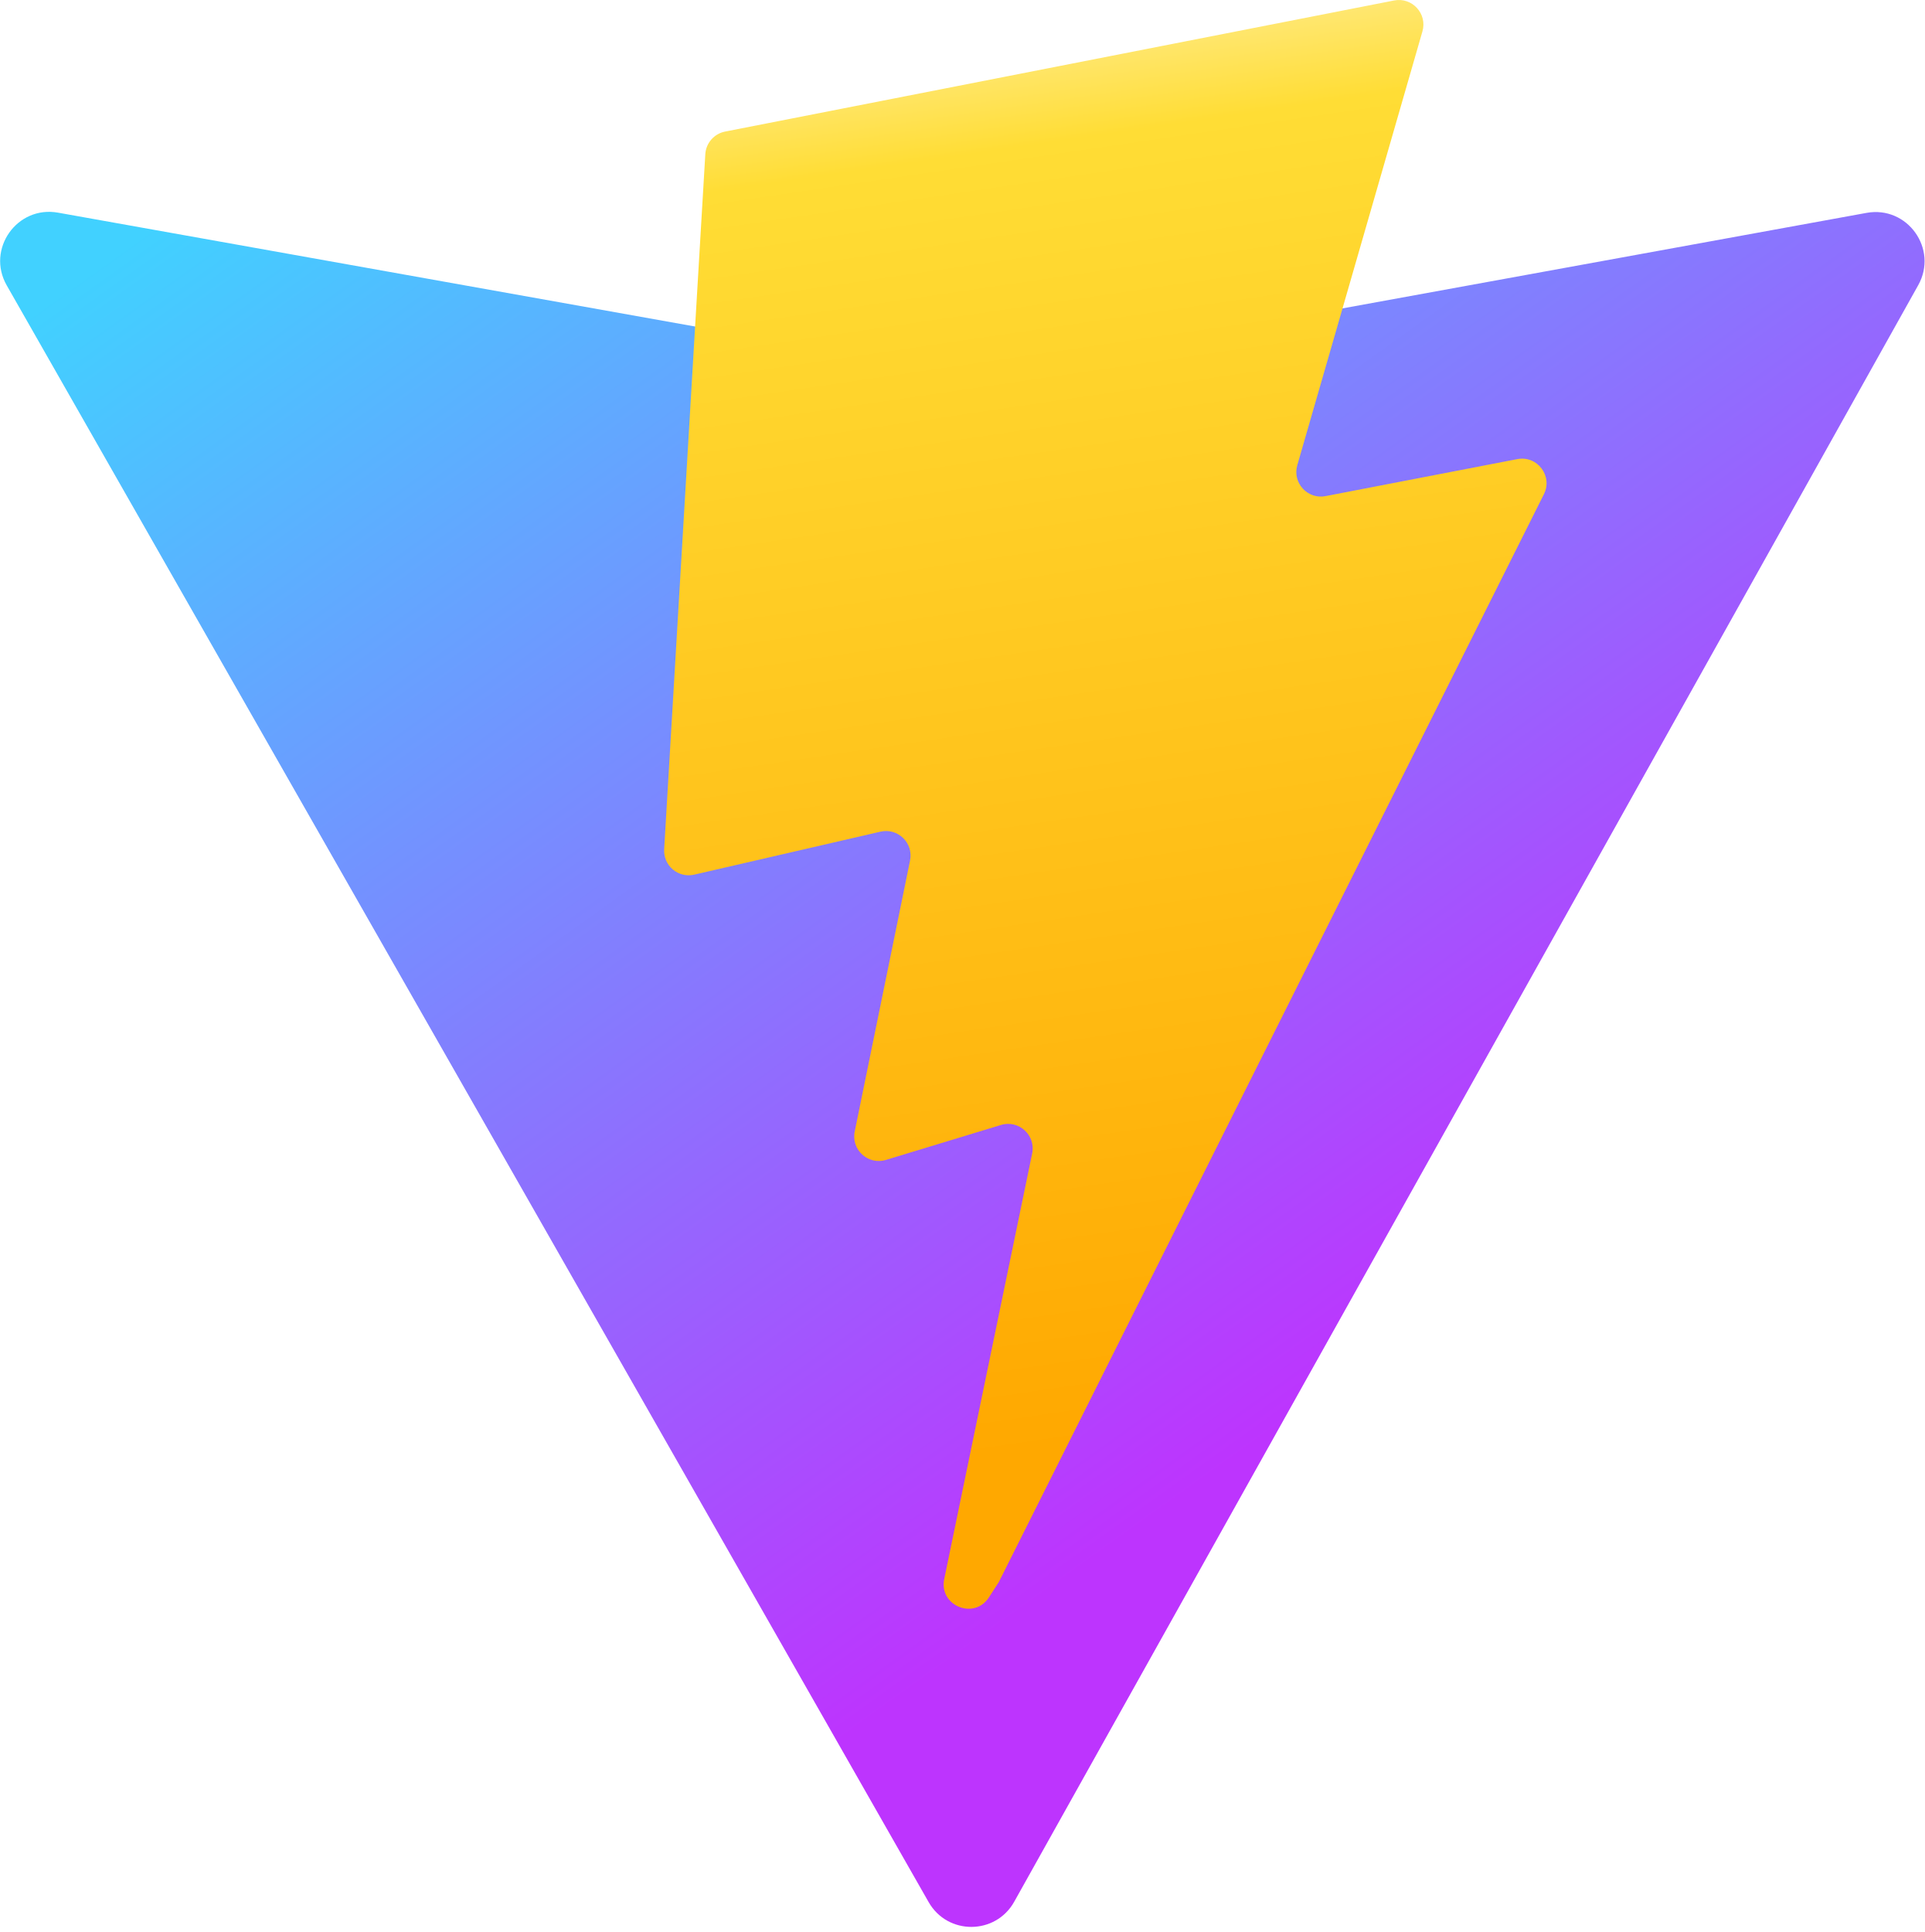
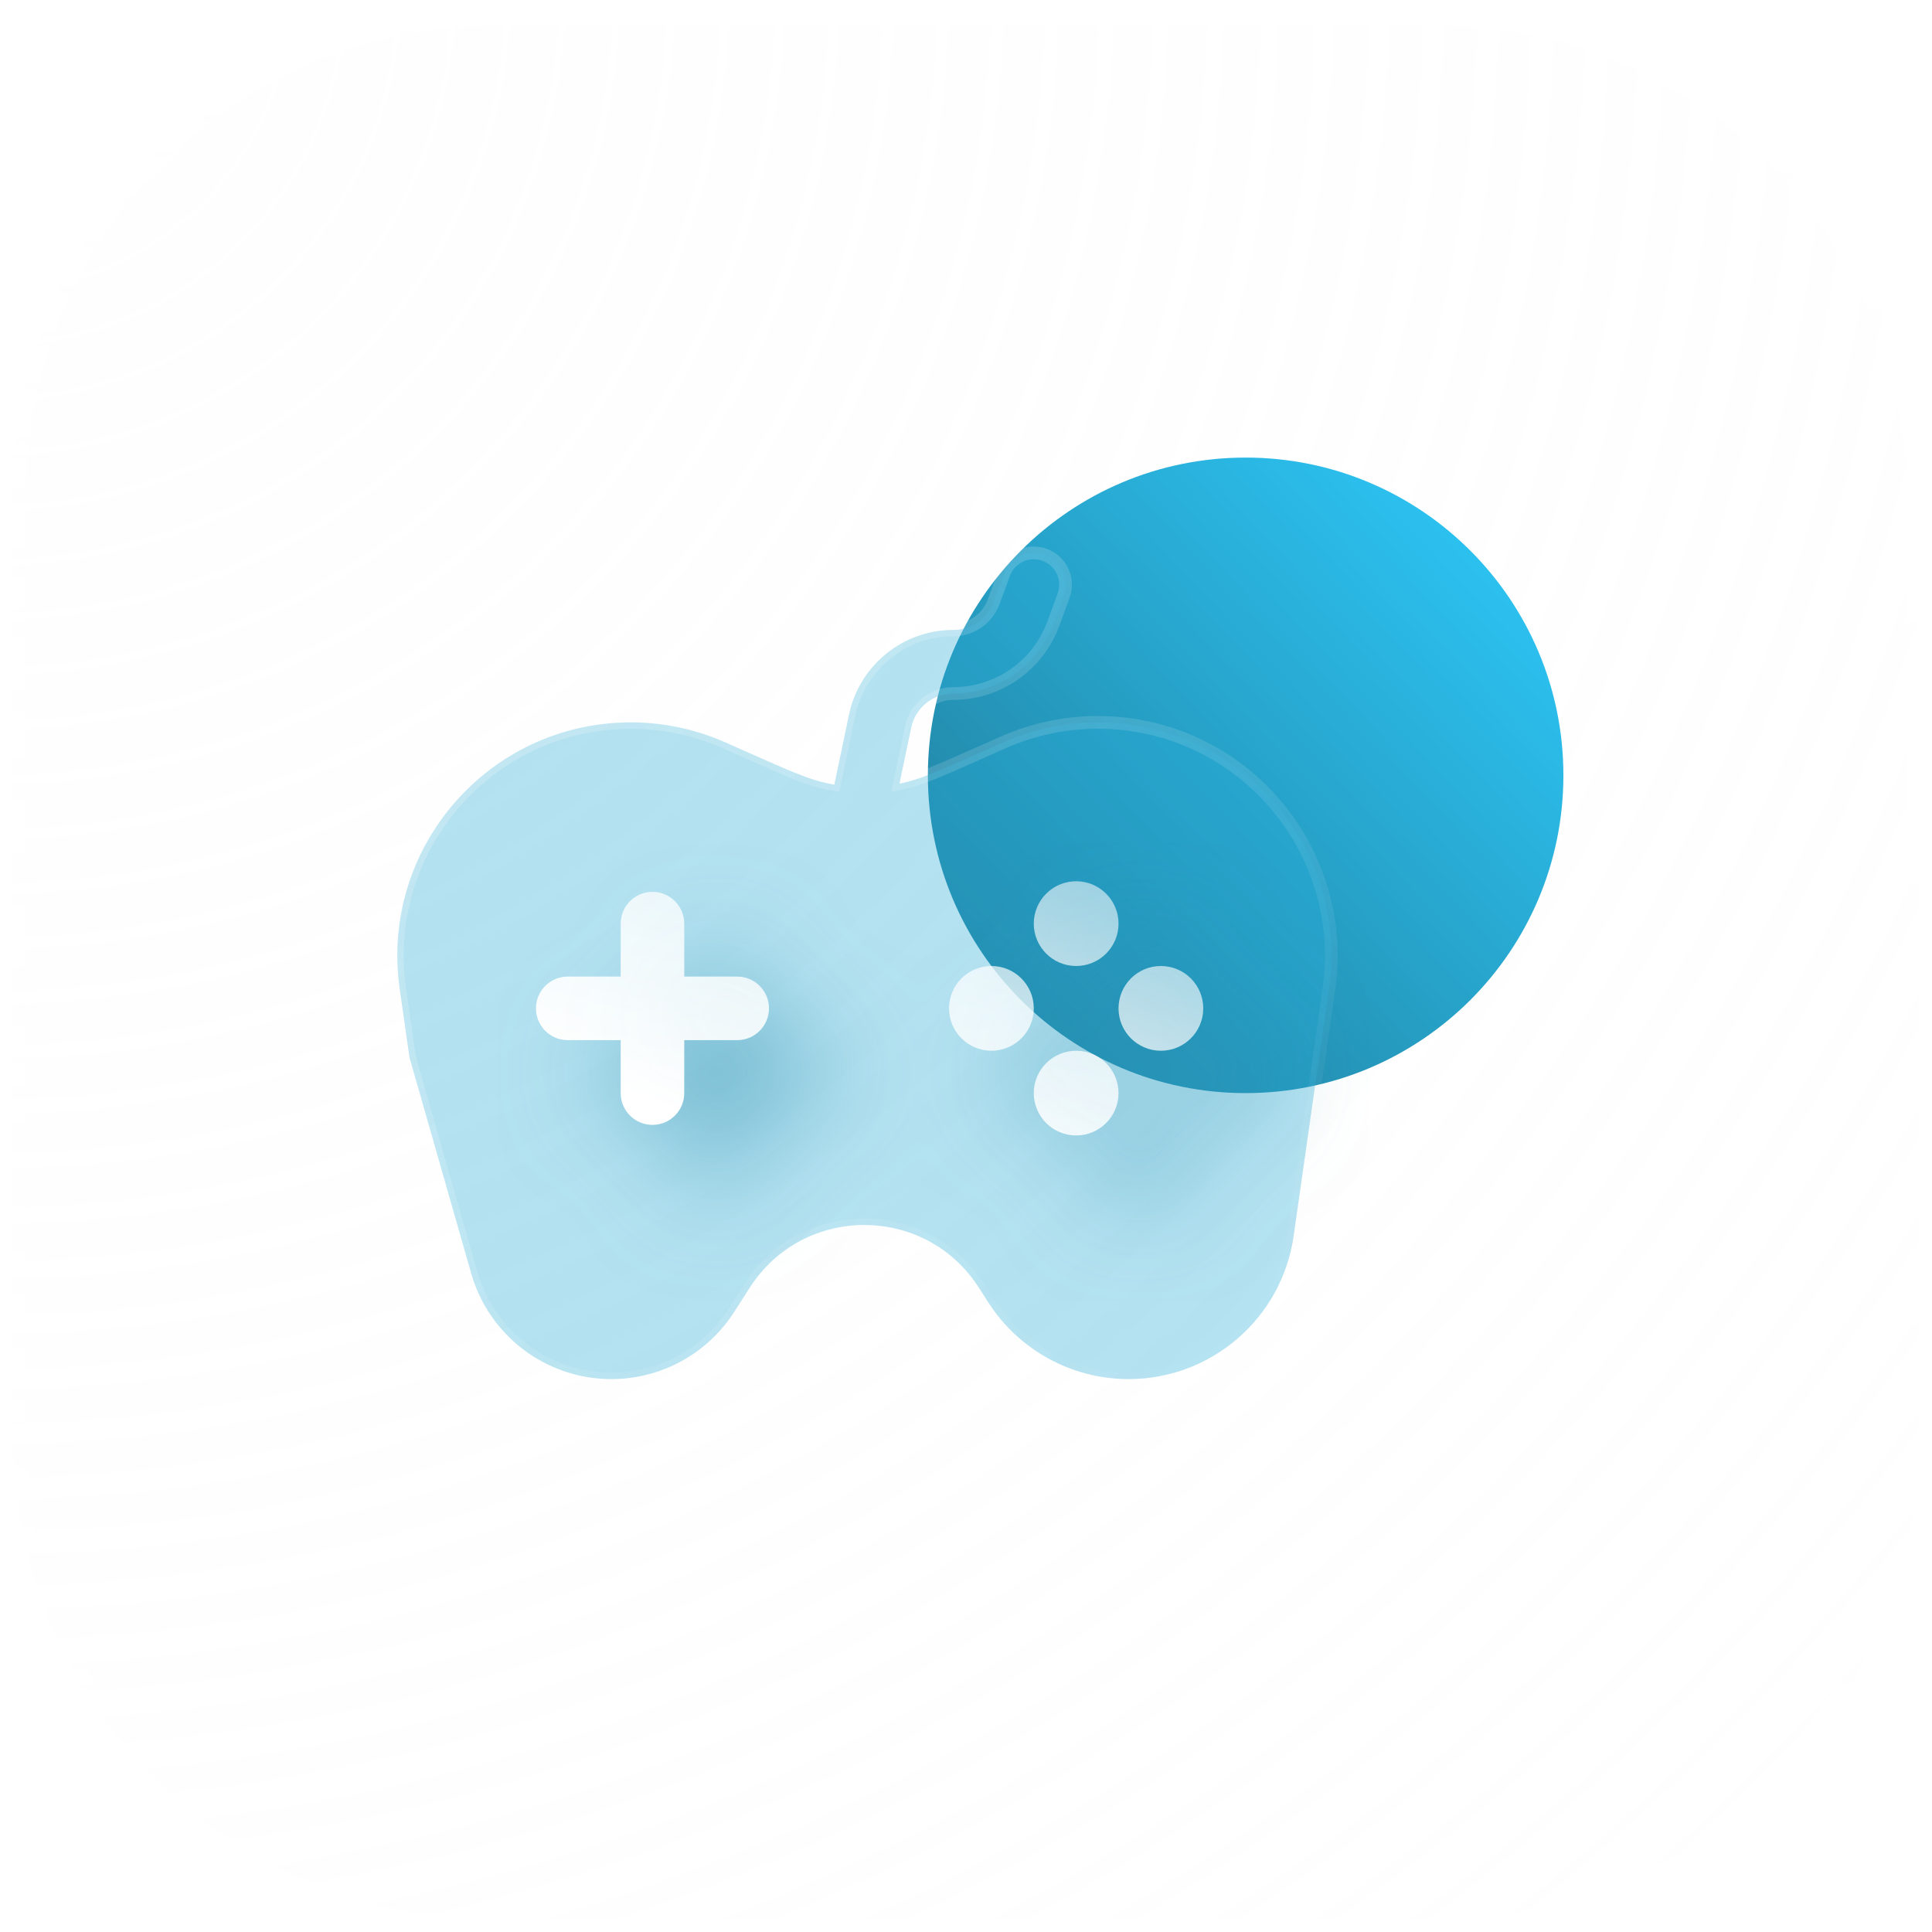
- <svg xmlns="http://www.w3.org/2000/svg" aria-hidden="true" role="img" class="iconify iconify--logos" width="31.88" height="32" preserveAspectRatio="xMidYMid meet" viewBox="0 0 256 257">
+ <svg xmlns="http://www.w3.org/2000/svg" width="152" height="152" viewBox="0 0 152 152" fill="none">
+   <g filter="url(#filter0_b_269_3362)">
+     <rect x="1" y="1" width="150" height="150" rx="38" fill="url(#paint0_radial_269_3362)" fill-opacity="0.2" />
+     <rect x="1" y="1" width="150" height="150" rx="38" stroke="url(#paint1_linear_269_3362)" stroke-width="2" />
+   </g>
+   <circle cx="98" cy="61" r="25" fill="url(#paint2_linear_269_3362)" />
+   <g filter="url(#filter1_b_269_3362)">
+     <path fill-rule="evenodd" clip-rule="evenodd" d="M83.68 46.861C84.155 45.564 83.49 44.128 82.194 43.653C80.897 43.177 79.461 43.843 78.986 45.139L78.178 47.341C77.69 48.674 76.421 49.561 75.001 49.561C71.033 49.561 67.609 52.342 66.795 56.225L65.641 61.73C65.446 61.697 65.252 61.66 65.058 61.619C63.664 61.323 62.28 60.722 58.862 59.203L57.093 58.417C54.744 57.373 52.202 56.833 49.632 56.833C38.452 56.833 29.865 66.735 31.446 77.802L32.215 83.189L37.07 100.179C38.477 105.104 42.979 108.5 48.101 108.5C52.005 108.5 55.641 106.515 57.752 103.231L58.999 101.29C63.211 94.739 72.788 94.739 77 101.29L77.763 102.477C80.176 106.231 84.332 108.5 88.794 108.5C95.32 108.5 100.853 103.701 101.776 97.241L104.553 77.802C106.134 66.735 97.547 56.833 86.368 56.833C83.797 56.833 81.255 57.373 78.907 58.417L77.137 59.203C73.719 60.722 72.335 61.323 70.941 61.619C70.883 61.632 70.824 61.644 70.766 61.655L71.689 57.251C72.017 55.683 73.399 54.561 75.001 54.561C78.518 54.561 81.662 52.365 82.873 49.063L83.68 46.861Z" fill="#29ACD6" fill-opacity="0.35" />
+     <path fill-rule="evenodd" clip-rule="evenodd" d="M83.68 46.861C84.155 45.564 83.49 44.128 82.194 43.653C80.897 43.177 79.461 43.843 78.986 45.139L78.178 47.341C77.69 48.674 76.421 49.561 75.001 49.561C71.033 49.561 67.609 52.342 66.795 56.225L65.641 61.73C65.446 61.697 65.252 61.66 65.058 61.619C63.664 61.323 62.28 60.722 58.862 59.203L57.093 58.417C54.744 57.373 52.202 56.833 49.632 56.833C38.452 56.833 29.865 66.735 31.446 77.802L32.215 83.189L37.07 100.179C38.477 105.104 42.979 108.5 48.101 108.5C52.005 108.5 55.641 106.515 57.752 103.231L58.999 101.29C63.211 94.739 72.788 94.739 77 101.29L77.763 102.477C80.176 106.231 84.332 108.5 88.794 108.5C95.32 108.5 100.853 103.701 101.776 97.241L104.553 77.802C106.134 66.735 97.547 56.833 86.368 56.833C83.797 56.833 81.255 57.373 78.907 58.417L77.137 59.203C73.719 60.722 72.335 61.323 70.941 61.619C70.883 61.632 70.824 61.644 70.766 61.655L71.689 57.251C72.017 55.683 73.399 54.561 75.001 54.561C78.518 54.561 81.662 52.365 82.873 49.063L83.68 46.861Z" stroke="url(#paint3_linear_269_3362)" />
+   </g>
+   <g filter="url(#filter2_d_269_3362)">
+     <path fill-rule="evenodd" clip-rule="evenodd" d="M88 72.667C88 74.507 86.507 76 84.666 76C82.826 76 81.333 74.507 81.333 72.667C81.333 70.826 82.826 69.333 84.666 69.333C86.507 69.333 88 70.826 88 72.667ZM81.333 79.333C81.333 81.174 79.841 82.667 78 82.667C76.159 82.667 74.666 81.174 74.666 79.333C74.666 77.492 76.159 76 78 76C79.841 76 81.333 77.492 81.333 79.333ZM91.333 82.667C93.174 82.667 94.666 81.174 94.666 79.333C94.666 77.492 93.174 76 91.333 76C89.492 76 88 77.492 88 79.333C88 81.174 89.492 82.667 91.333 82.667ZM88 86C88 87.841 86.507 89.333 84.666 89.333C82.826 89.333 81.333 87.841 81.333 86C81.333 84.159 82.826 82.667 84.666 82.667C86.507 82.667 88 84.159 88 86ZM53.833 72.667C53.833 71.286 52.714 70.167 51.333 70.167C49.952 70.167 48.833 71.286 48.833 72.667V76.833H44.666C43.285 76.833 42.166 77.953 42.166 79.333C42.166 80.714 43.285 81.833 44.666 81.833H48.833V86C48.833 87.381 49.952 88.5 51.333 88.5C52.714 88.5 53.833 87.381 53.833 86V81.833H58C59.38 81.833 60.5 80.714 60.5 79.333C60.5 77.953 59.38 76.833 58 76.833H53.833V72.667Z" fill="url(#paint4_linear_269_3362)" />
+   </g>
  <defs>
-     <linearGradient id="IconifyId1813088fe1fbc01fb466" x1="-.828%" x2="57.636%" y1="7.652%" y2="78.411%">
-       <stop offset="0%" stop-color="#41D1FF" />
-       <stop offset="100%" stop-color="#BD34FE" />
+     <filter id="filter0_b_269_3362" x="-24" y="-24" width="200" height="200" filterUnits="userSpaceOnUse" color-interpolation-filters="sRGB">
+       <feFlood flood-opacity="0" result="BackgroundImageFix" />
+       <feGaussianBlur in="BackgroundImageFix" stdDeviation="12" />
+       <feComposite in2="SourceAlpha" operator="in" result="effect1_backgroundBlur_269_3362" />
+       <feBlend mode="normal" in="SourceGraphic" in2="effect1_backgroundBlur_269_3362" result="shape" />
+     </filter>
+     <filter id="filter1_b_269_3362" x="6.758" y="18.999" width="122.484" height="114.001" filterUnits="userSpaceOnUse" color-interpolation-filters="sRGB">
+       <feFlood flood-opacity="0" result="BackgroundImageFix" />
+       <feGaussianBlur in="BackgroundImageFix" stdDeviation="12" />
+       <feComposite in2="SourceAlpha" operator="in" result="effect1_backgroundBlur_269_3362" />
+       <feBlend mode="normal" in="SourceGraphic" in2="effect1_backgroundBlur_269_3362" result="shape" />
+     </filter>
+     <filter id="filter2_d_269_3362" x="39.166" y="66.333" width="68.5" height="36" filterUnits="userSpaceOnUse" color-interpolation-filters="sRGB">
+       <feFlood flood-opacity="0" result="BackgroundImageFix" />
+       <feColorMatrix in="SourceAlpha" type="matrix" values="0 0 0 0 0 0 0 0 0 0 0 0 0 0 0 0 0 0 127 0" result="hardAlpha" />
+       <feOffset dx="5" dy="5" />
+       <feGaussianBlur stdDeviation="4" />
+       <feColorMatrix type="matrix" values="0 0 0 0 0.176 0 0 0 0 0.557 0 0 0 0 0.678 0 0 0 0.5 0" />
+       <feBlend mode="normal" in2="BackgroundImageFix" result="effect1_dropShadow_269_3362" />
+       <feBlend mode="normal" in="SourceGraphic" in2="effect1_dropShadow_269_3362" result="shape" />
+     </filter>
+     <radialGradient id="paint0_radial_269_3362" cx="0" cy="0" r="1" gradientUnits="userSpaceOnUse" gradientTransform="translate(1 1) rotate(45) scale(212.132)">
+       <stop stop-color="#FAFAFA" />
+       <stop offset="1" stop-color="#F7F7F7" stop-opacity="0" />
+     </radialGradient>
+     <linearGradient id="paint1_linear_269_3362" x1="76" y1="1" x2="76" y2="151" gradientUnits="userSpaceOnUse">
+       <stop stop-color="white" />
+       <stop offset="1" stop-color="white" stop-opacity="0" />
    </linearGradient>
-     <linearGradient id="IconifyId1813088fe1fbc01fb467" x1="43.376%" x2="50.316%" y1="2.242%" y2="89.03%">
-       <stop offset="0%" stop-color="#FFEA83" />
-       <stop offset="8.333%" stop-color="#FFDD35" />
-       <stop offset="100%" stop-color="#FFA800" />
+     <linearGradient id="paint2_linear_269_3362" x1="73" y1="86" x2="124.065" y2="37.113" gradientUnits="userSpaceOnUse">
+       <stop stop-color="#207894" />
+       <stop offset="1" stop-color="#2ECDFF" />
+     </linearGradient>
+     <linearGradient id="paint3_linear_269_3362" x1="31.258" y1="43.499" x2="95.813" y2="116.405" gradientUnits="userSpaceOnUse">
+       <stop stop-color="white" stop-opacity="0.25" />
+       <stop offset="1" stop-color="white" stop-opacity="0" />
+     </linearGradient>
+     <linearGradient id="paint4_linear_269_3362" x1="68.859" y1="93.594" x2="87.502" y2="45.622" gradientUnits="userSpaceOnUse">
+       <stop stop-color="white" />
+       <stop offset="1" stop-color="white" stop-opacity="0.2" />
    </linearGradient>
  </defs>
-   <path fill="url(#IconifyId1813088fe1fbc01fb466)" d="M255.153 37.938L134.897 252.976c-2.483 4.44-8.862 4.466-11.382.048L.875 37.958c-2.746-4.814 1.371-10.646 6.827-9.67l120.385 21.517a6.537 6.537 0 0 0 2.322-.004l117.867-21.483c5.438-.991 9.574 4.796 6.877 9.62Z" />
-   <path fill="url(#IconifyId1813088fe1fbc01fb467)" d="M185.432.063L96.44 17.501a3.268 3.268 0 0 0-2.634 3.014l-5.474 92.456a3.268 3.268 0 0 0 3.997 3.378l24.777-5.718c2.318-.535 4.413 1.507 3.936 3.838l-7.361 36.047c-.495 2.426 1.782 4.5 4.151 3.78l15.304-4.649c2.372-.72 4.652 1.36 4.15 3.788l-11.698 56.621c-.732 3.542 3.979 5.473 5.943 2.437l1.313-2.028l72.516-144.72c1.215-2.423-.88-5.186-3.54-4.672l-25.505 4.922c-2.396.462-4.435-1.77-3.759-4.114l16.646-57.705c.677-2.35-1.37-4.583-3.769-4.113Z" />
</svg>
